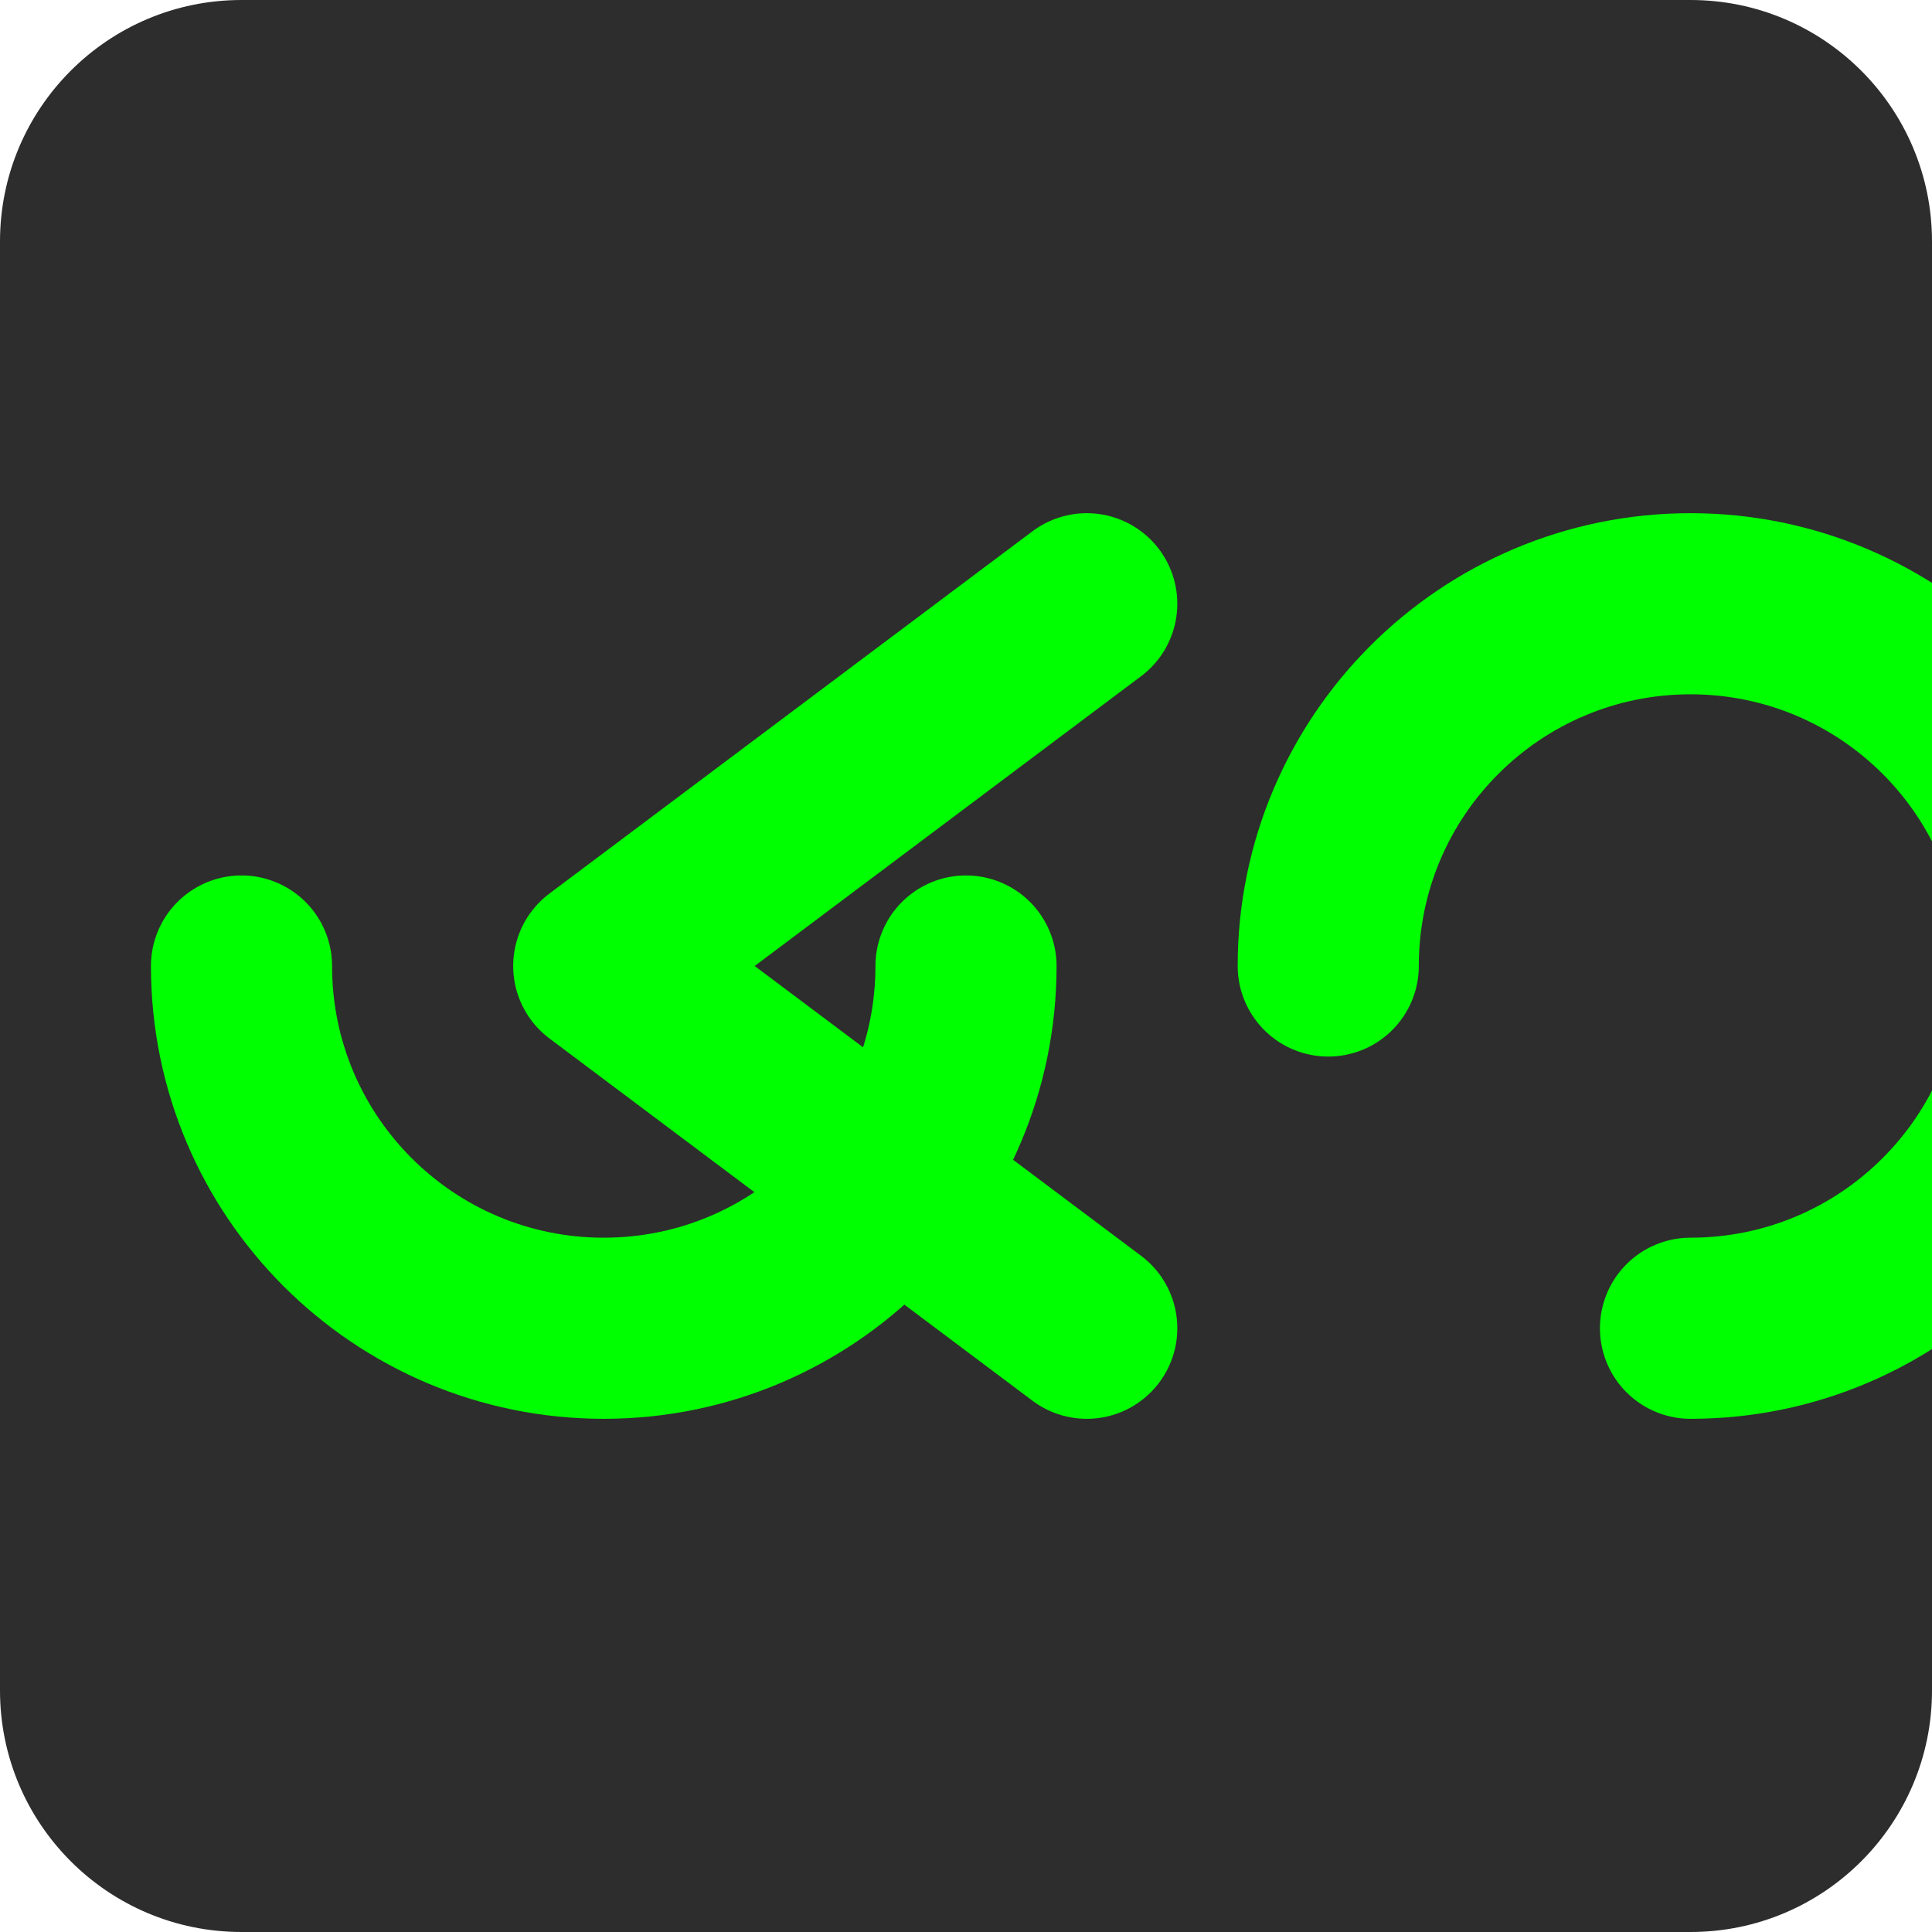
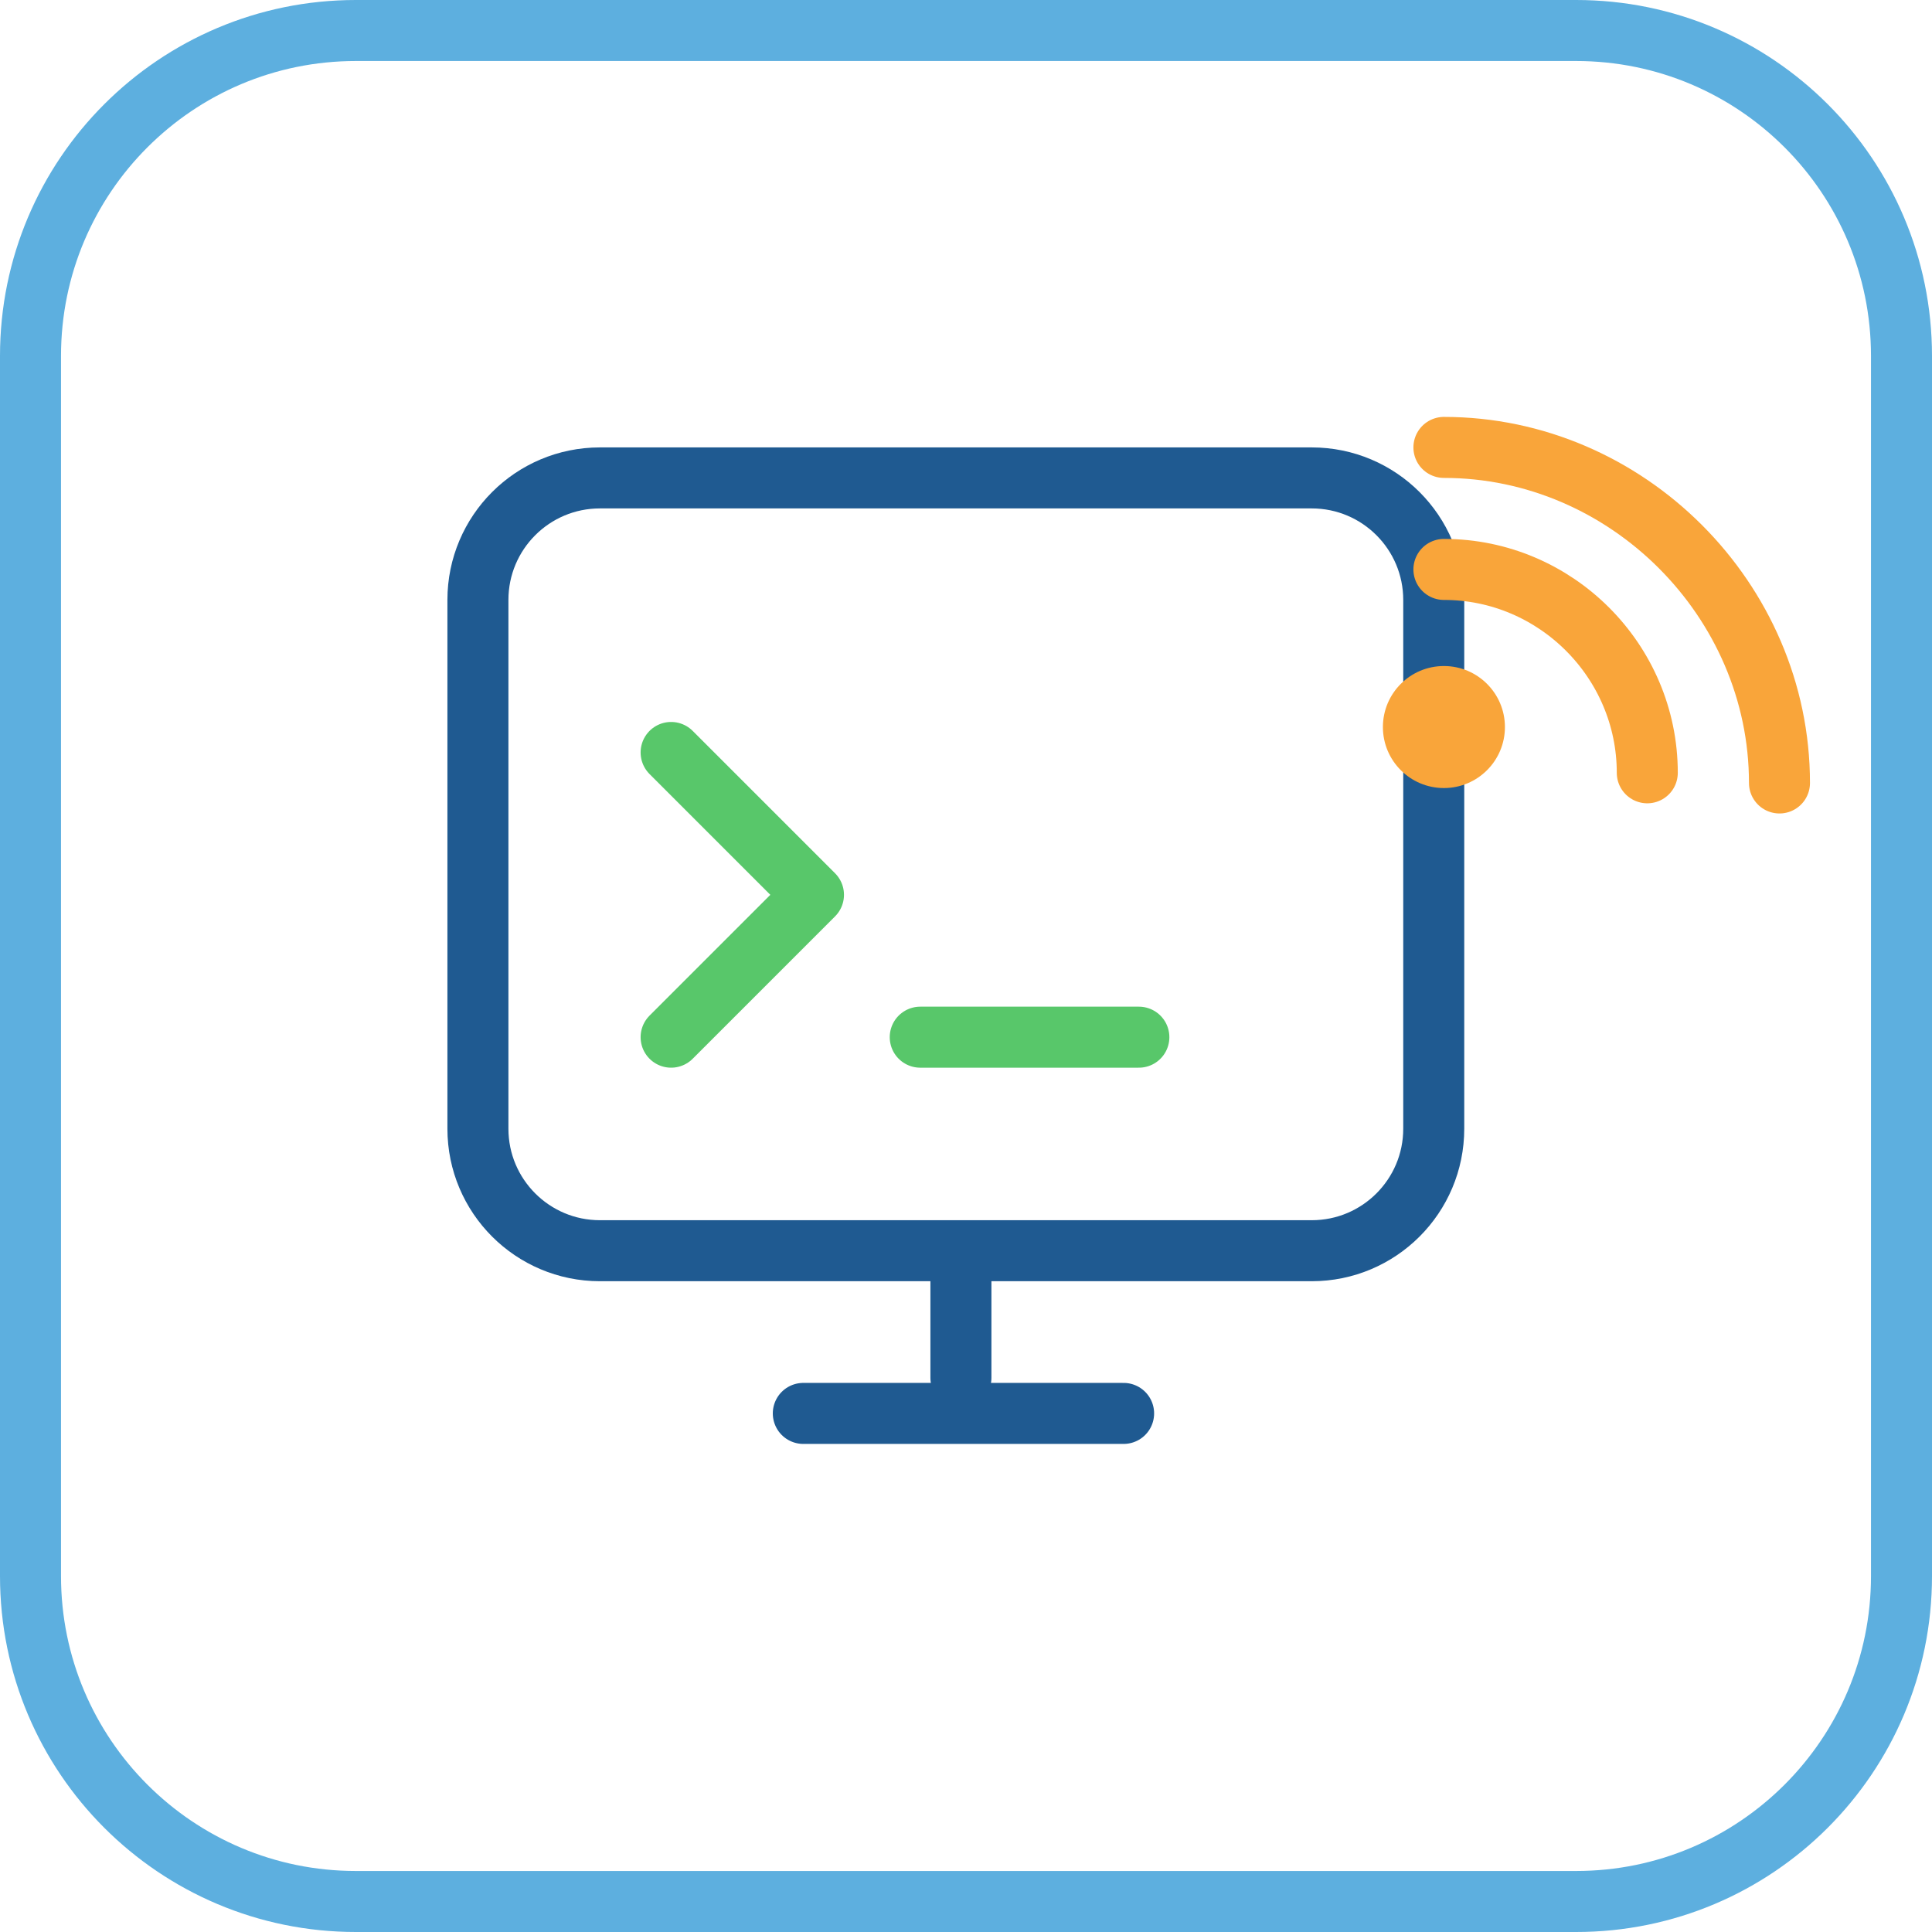
- <svg xmlns="http://www.w3.org/2000/svg" width="16" height="16" viewBox="0 0 32 32" fill="none">
-   <rect width="32" height="32" rx="4" fill="#2D2D2D" />
-   <path d="M10 16L18 22M10 16L18 10" stroke="#00FF00" stroke-width="3" stroke-linecap="round" stroke-linejoin="round" />
-   <path d="M4 16C4 19.314 6.686 22 10 22C13.314 22 16 19.314 16 16M22 16C22 12.686 24.686 10 28 10C31.314 10 34 12.686 34 16C34 19.314 31.314 22 28 22" stroke="#00FF00" stroke-width="3" stroke-linecap="round" stroke-linejoin="round" />
+ <svg xmlns="http://www.w3.org/2000/svg" width="380" height="380" viewBox="2 2 380 380" fill="none">
+   <rect x="8" y="8" width="368" height="368" rx="64" stroke="#5DAFDF" stroke-width="12" />
+   <rect x="96" y="96" width="188" height="152" rx="24" stroke="#1F5A91" stroke-width="12" />
+   <path d="M134 150L162 178L134 206" stroke="#58C76A" stroke-width="12" stroke-linecap="round" stroke-linejoin="round" />
+   <path d="M183 206H226" stroke="#58C76A" stroke-width="12" stroke-linecap="round" />
+   <path d="M191 248V273" stroke="#1F5A91" stroke-width="12" stroke-linecap="round" />
+   <path d="M160 280H223" stroke="#1F5A91" stroke-width="12" stroke-linecap="round" />
+   <circle cx="286" cy="145" r="12" fill="#F9A53A" />
+   <path d="M286 114C308 114 326 132 326 154" stroke="#F9A53A" stroke-width="12" stroke-linecap="round" />
+   <path d="M286 90C322 90 352 120 352 156" stroke="#F9A53A" stroke-width="12" stroke-linecap="round" />
</svg>
